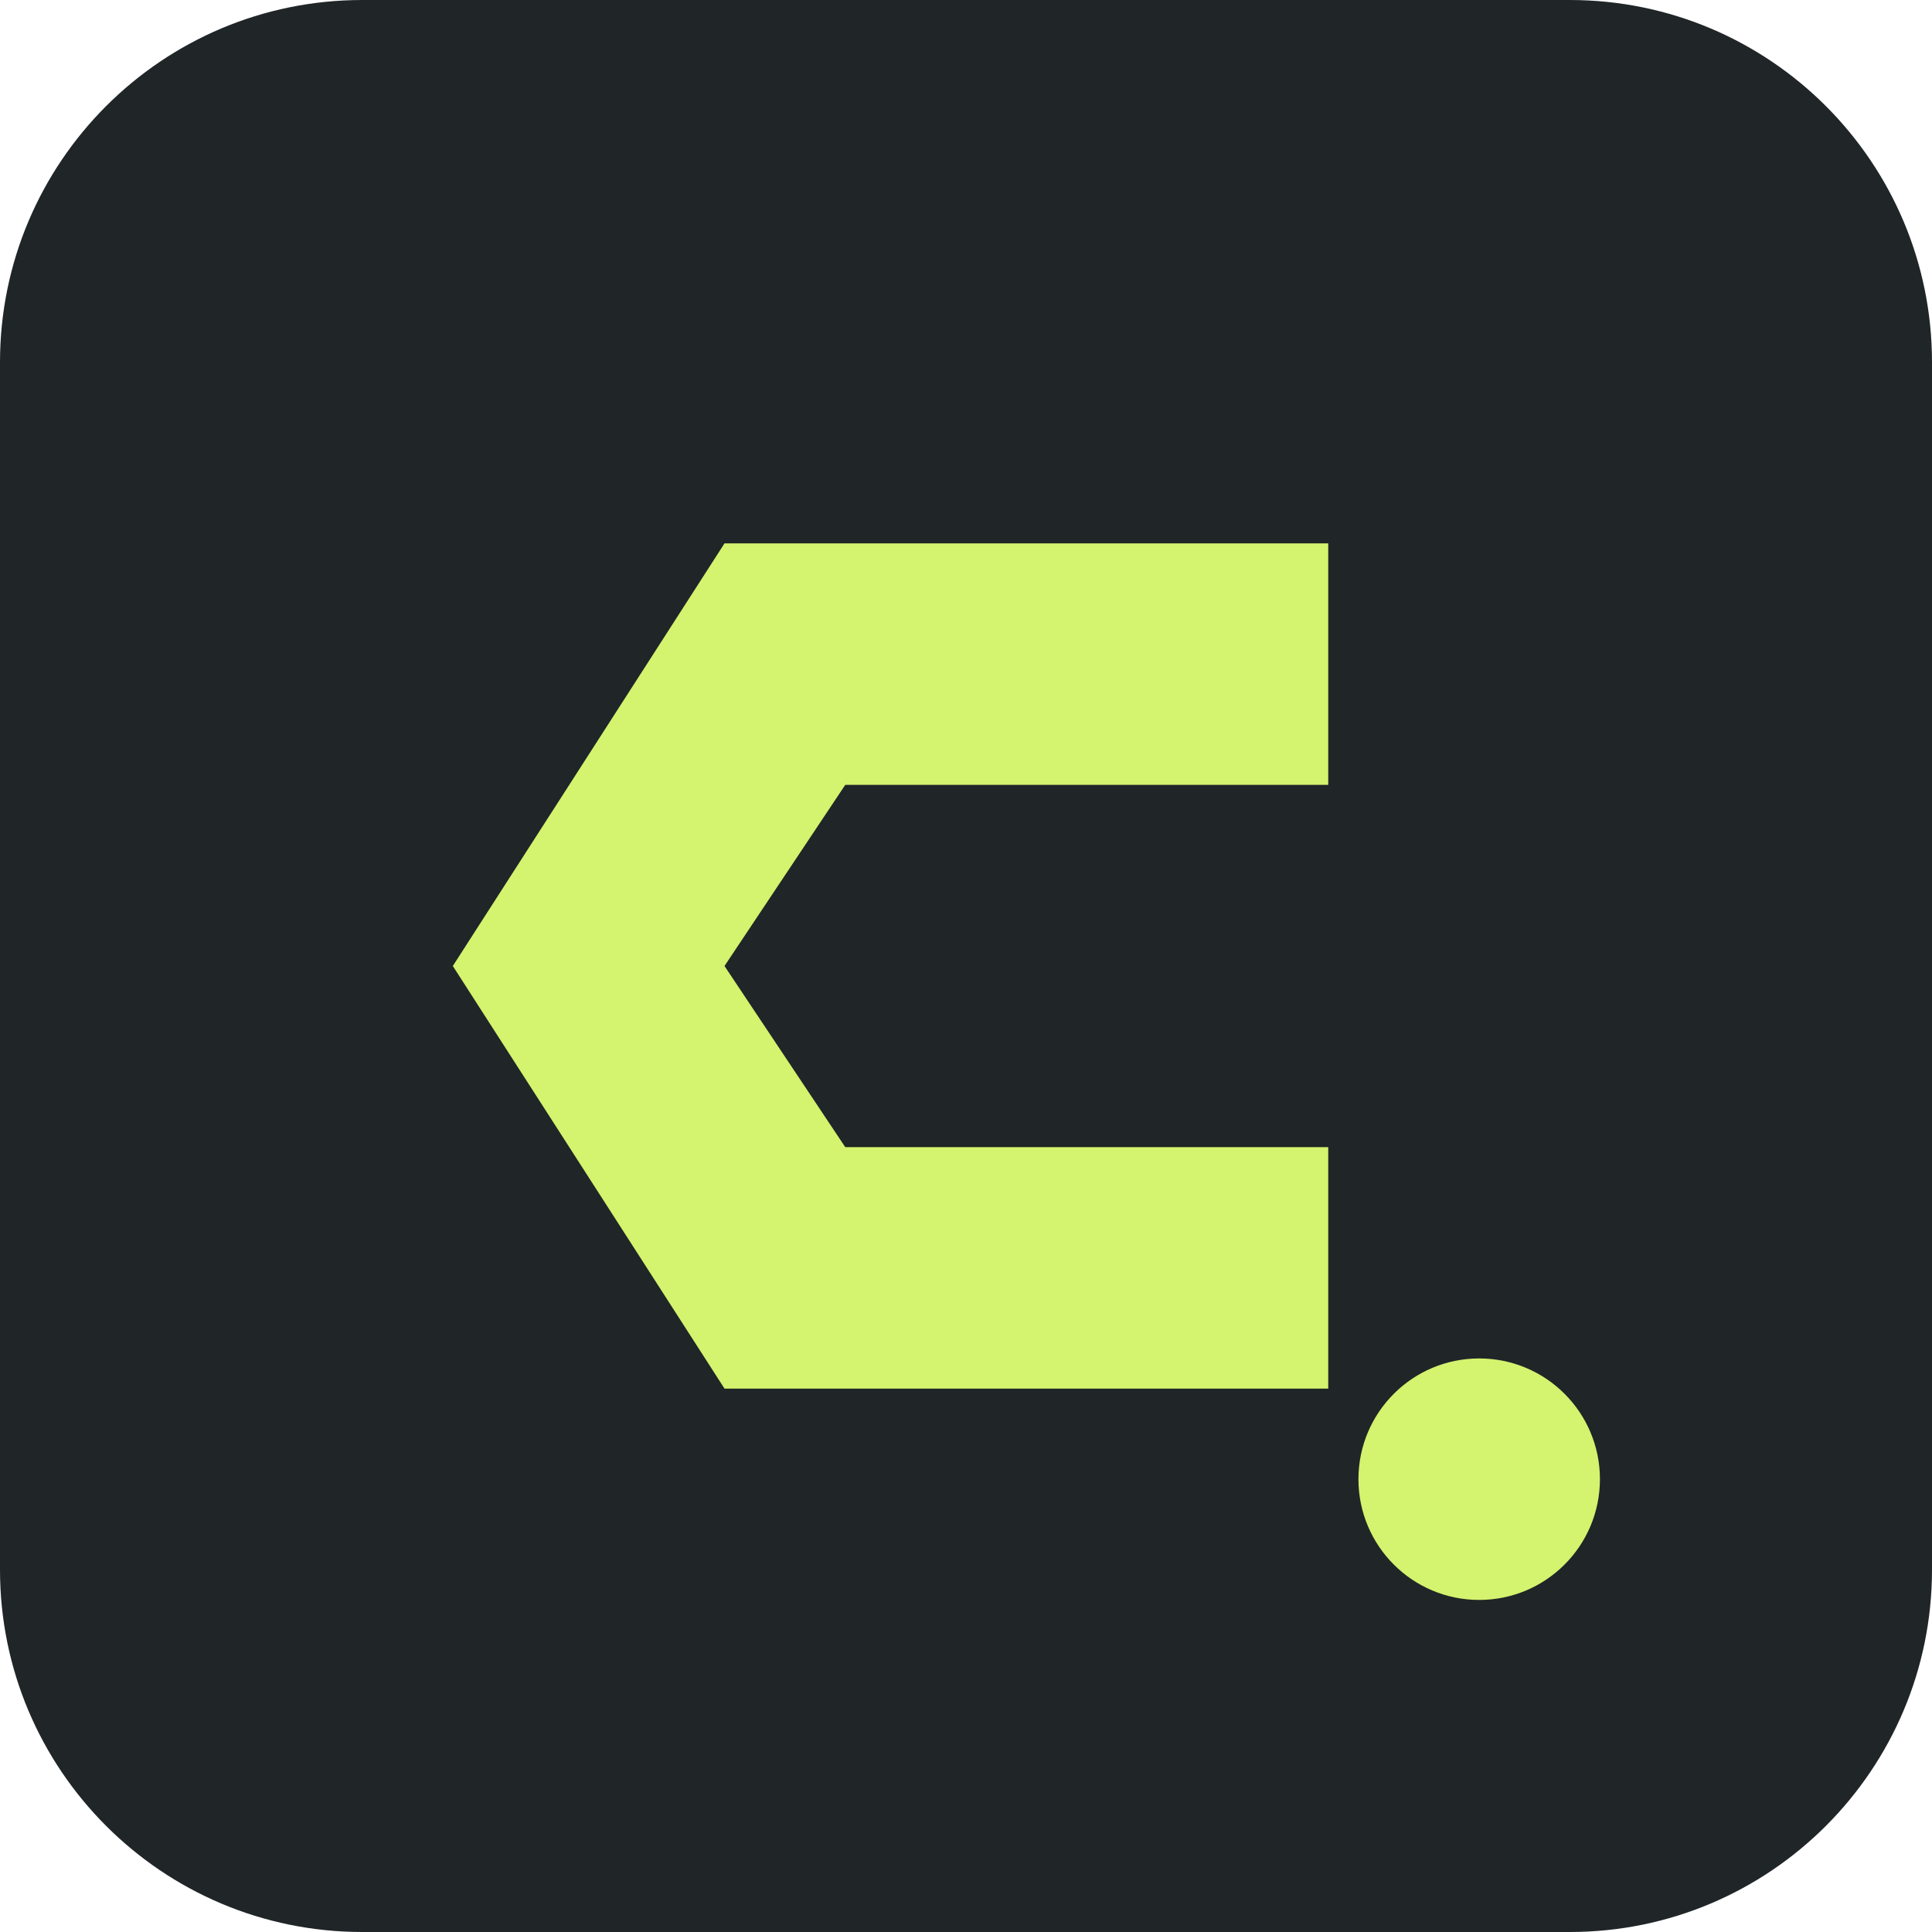
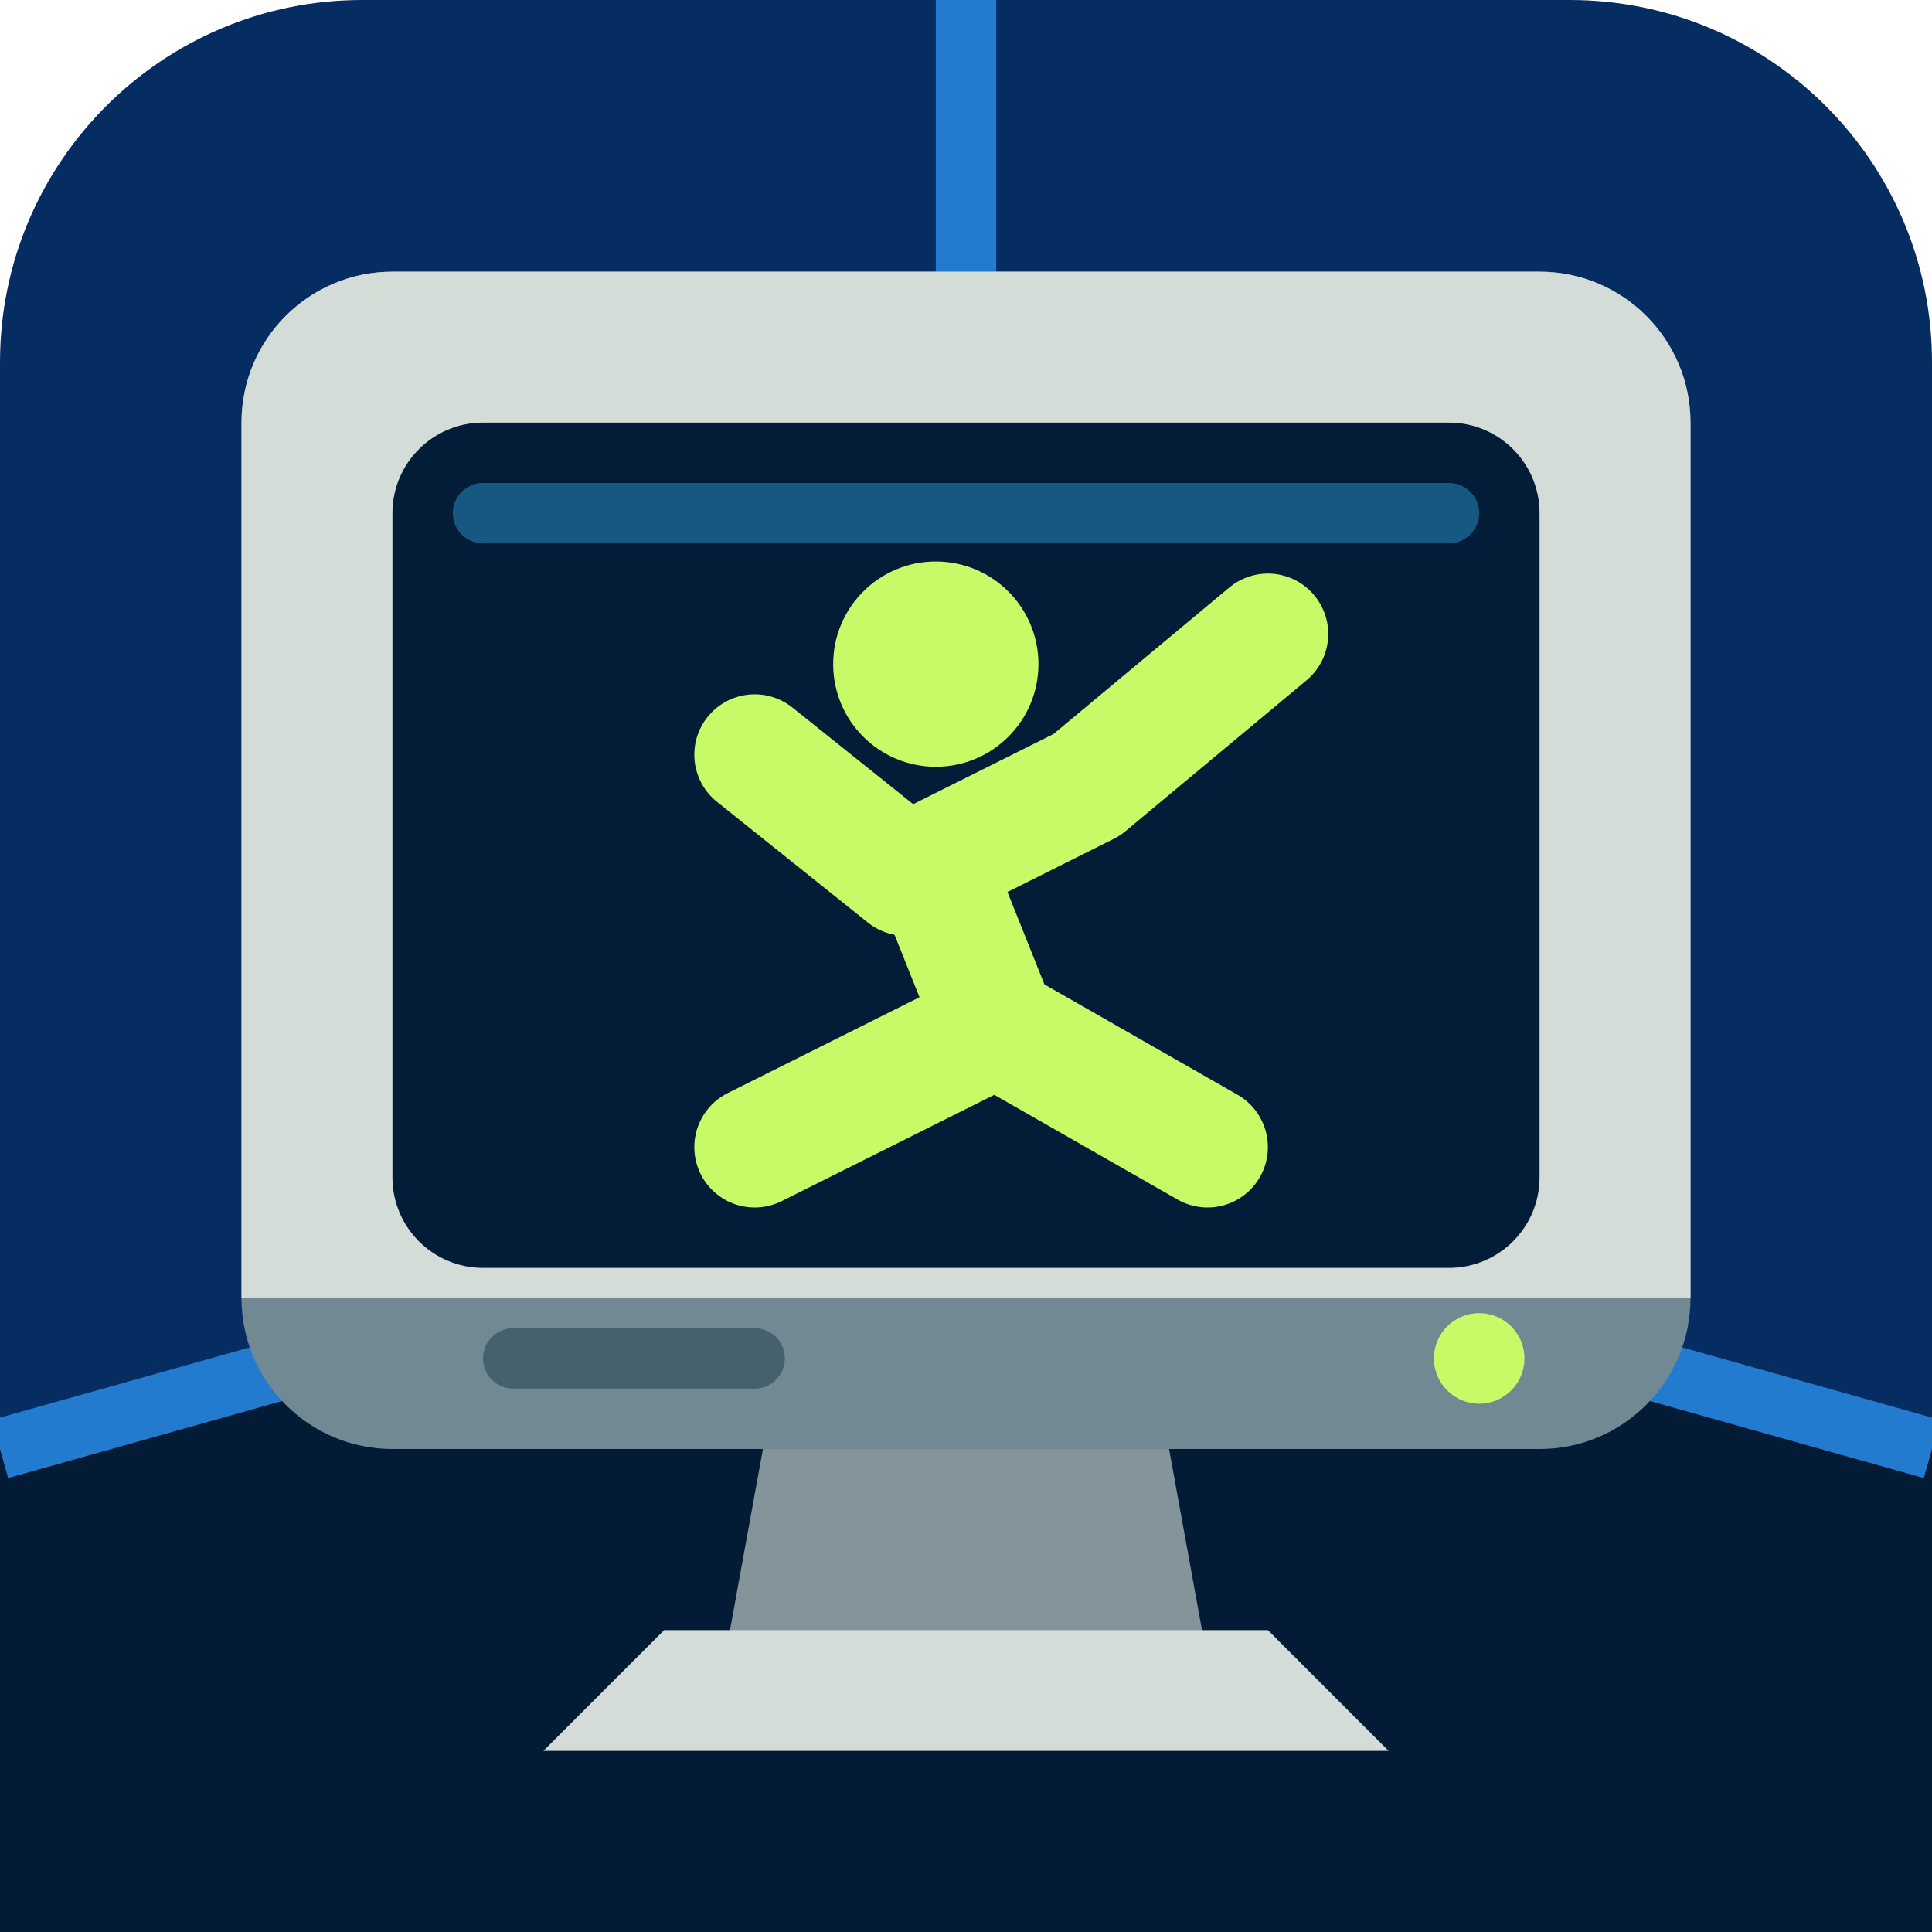
- <svg xmlns="http://www.w3.org/2000/svg" viewBox="0 0 64 64">
-   <rect width="64" height="64" rx="12" fill="#202527" />
-   <path d="M44 18H24l-9 14 9 14h20v-8H28l-4-6 4-6h16z" fill="#d4f36e" />
-   <circle cx="49" cy="49" r="4" fill="#d4f36e" />
+ <svg xmlns="http://www.w3.org/2000/svg" viewBox="0 0 64 64" fill="none">
+   <rect width="64" height="64" rx="12" fill="#062d62" />
+   <path d="M0 48 32 39 64 48v16H0Z" fill="#041b36" />
+   <path d="M32 0v39M0 48l32-9 32 9" stroke="#237bd0" stroke-width="2" />
+   <path d="M26 44h12l2 11H24Z" fill="#83949b" />
+   <path d="M22 54h20l4 4H18Z" fill="#d3dcd7" />
+   <rect x="8" y="9" width="48" height="39" rx="5" fill="#718993" />
+   <path d="M13 9h38a5 5 0 0 1 5 5v29H8V14a5 5 0 0 1 5-5Z" fill="#d3dcd7" />
+   <rect x="13" y="14" width="38" height="28" rx="3" fill="#031c38" />
+   <path d="M16 17h32" stroke="#165882" stroke-width="2" stroke-linecap="round" />
+   <path d="m25 25 5 4 6-3 6-5M31 29l2 5-8 4m8-4 7 4" stroke="#c8fa67" stroke-width="4" stroke-linecap="round" stroke-linejoin="round" />
+   <circle cx="31" cy="22" r="3.4" fill="#c8fa67" />
+   <path d="M17 45h8" stroke="#45616e" stroke-width="2" stroke-linecap="round" />
+   <circle cx="49" cy="45" r="1.5" fill="#c8fa67" />
</svg>
